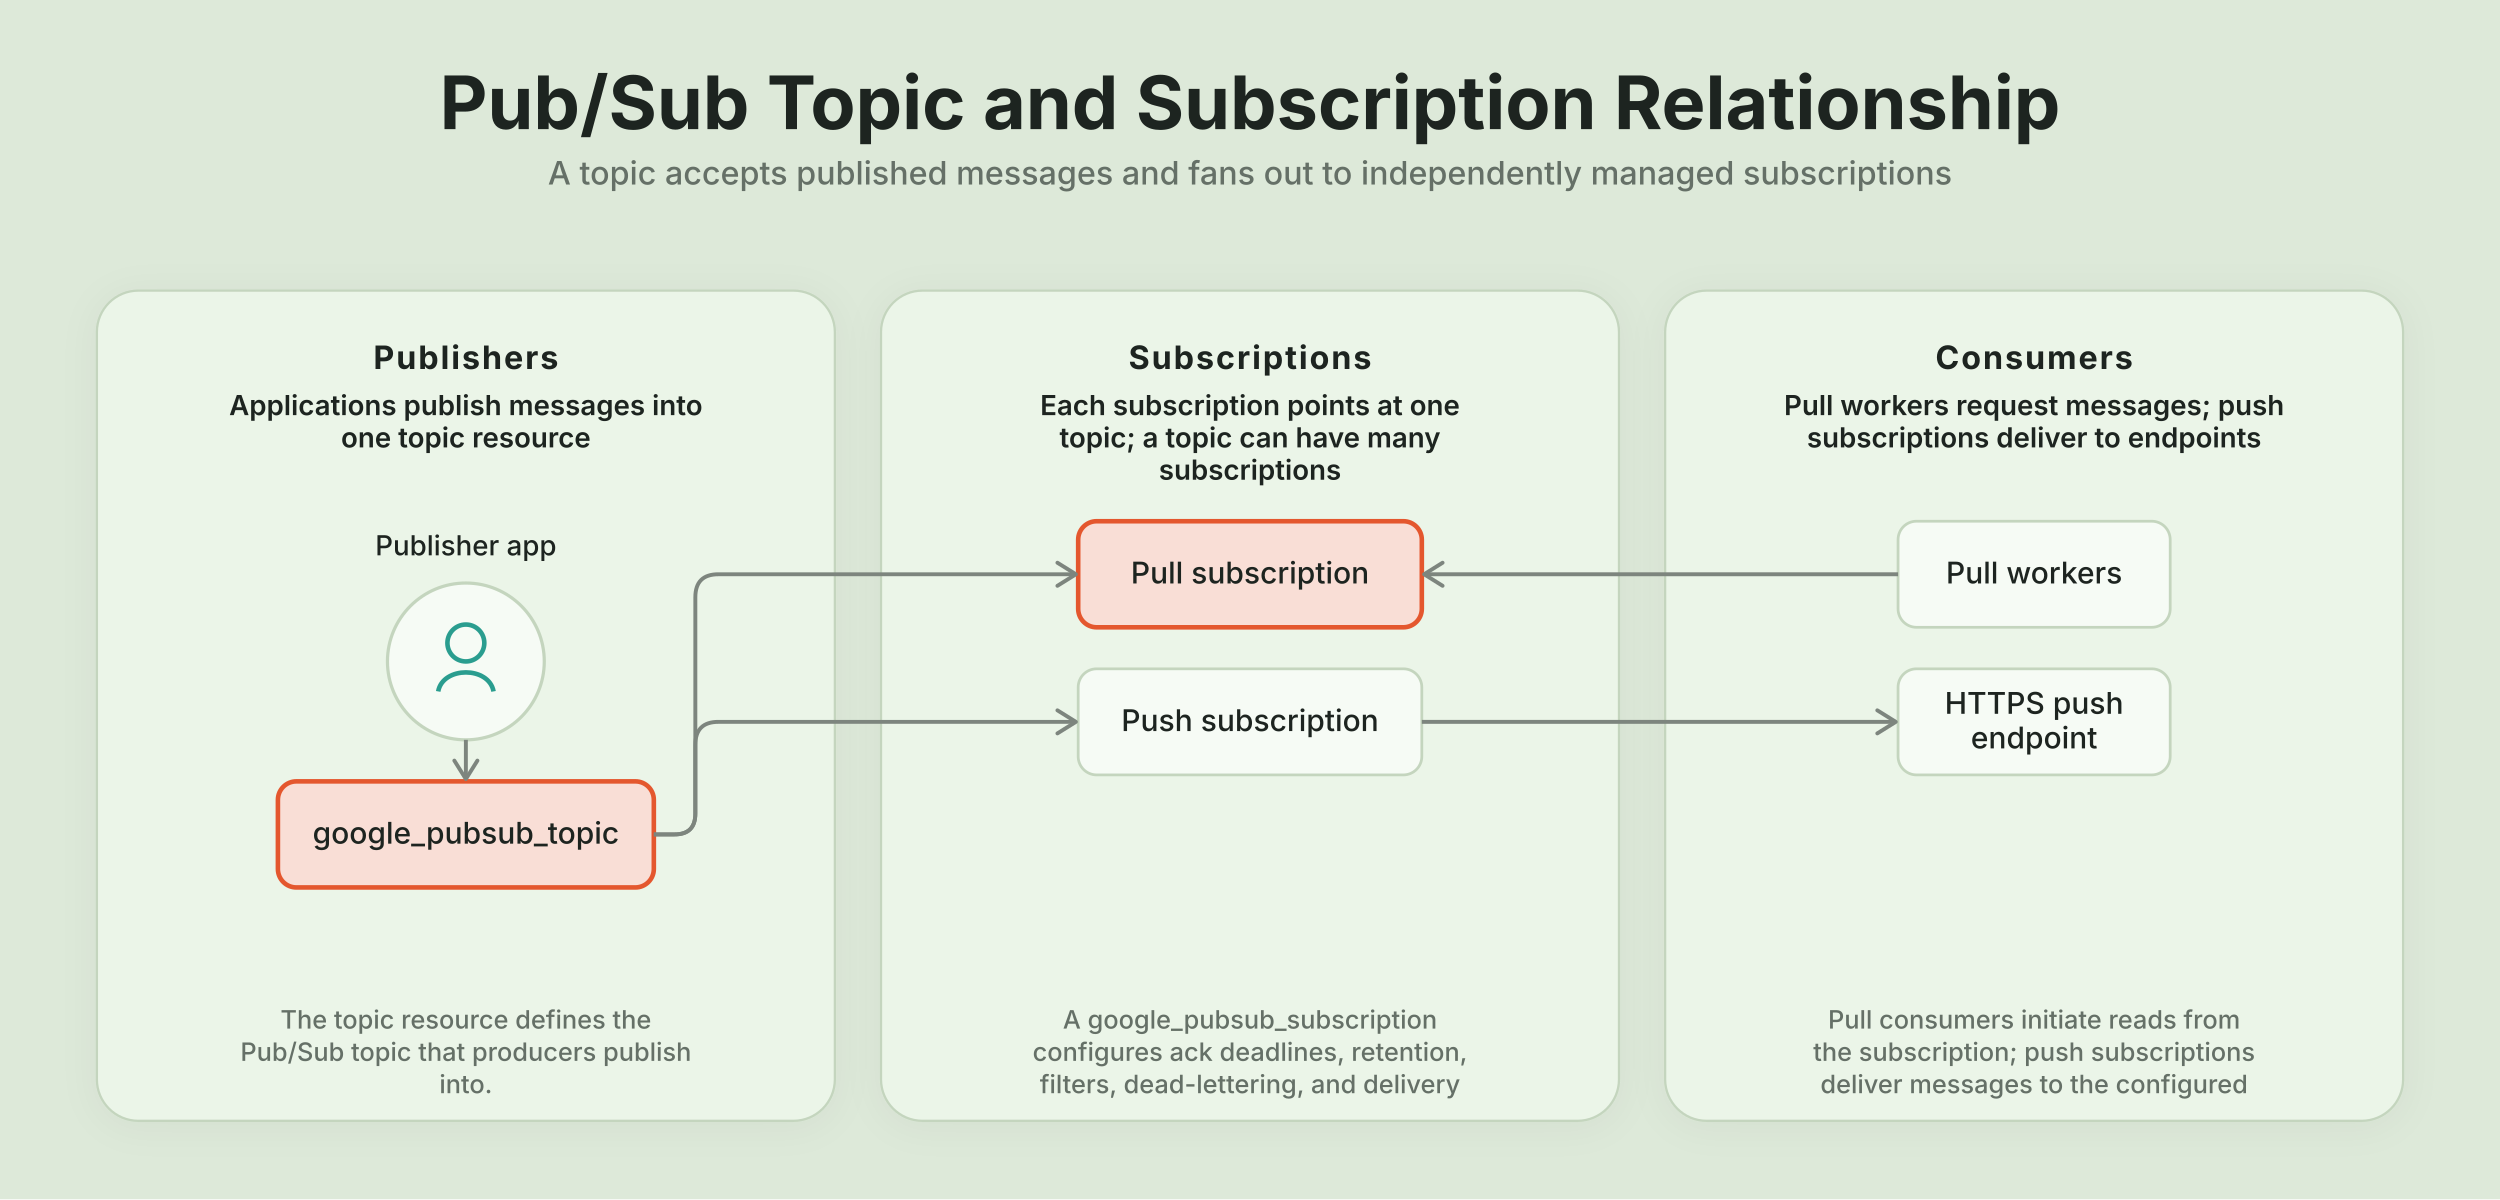
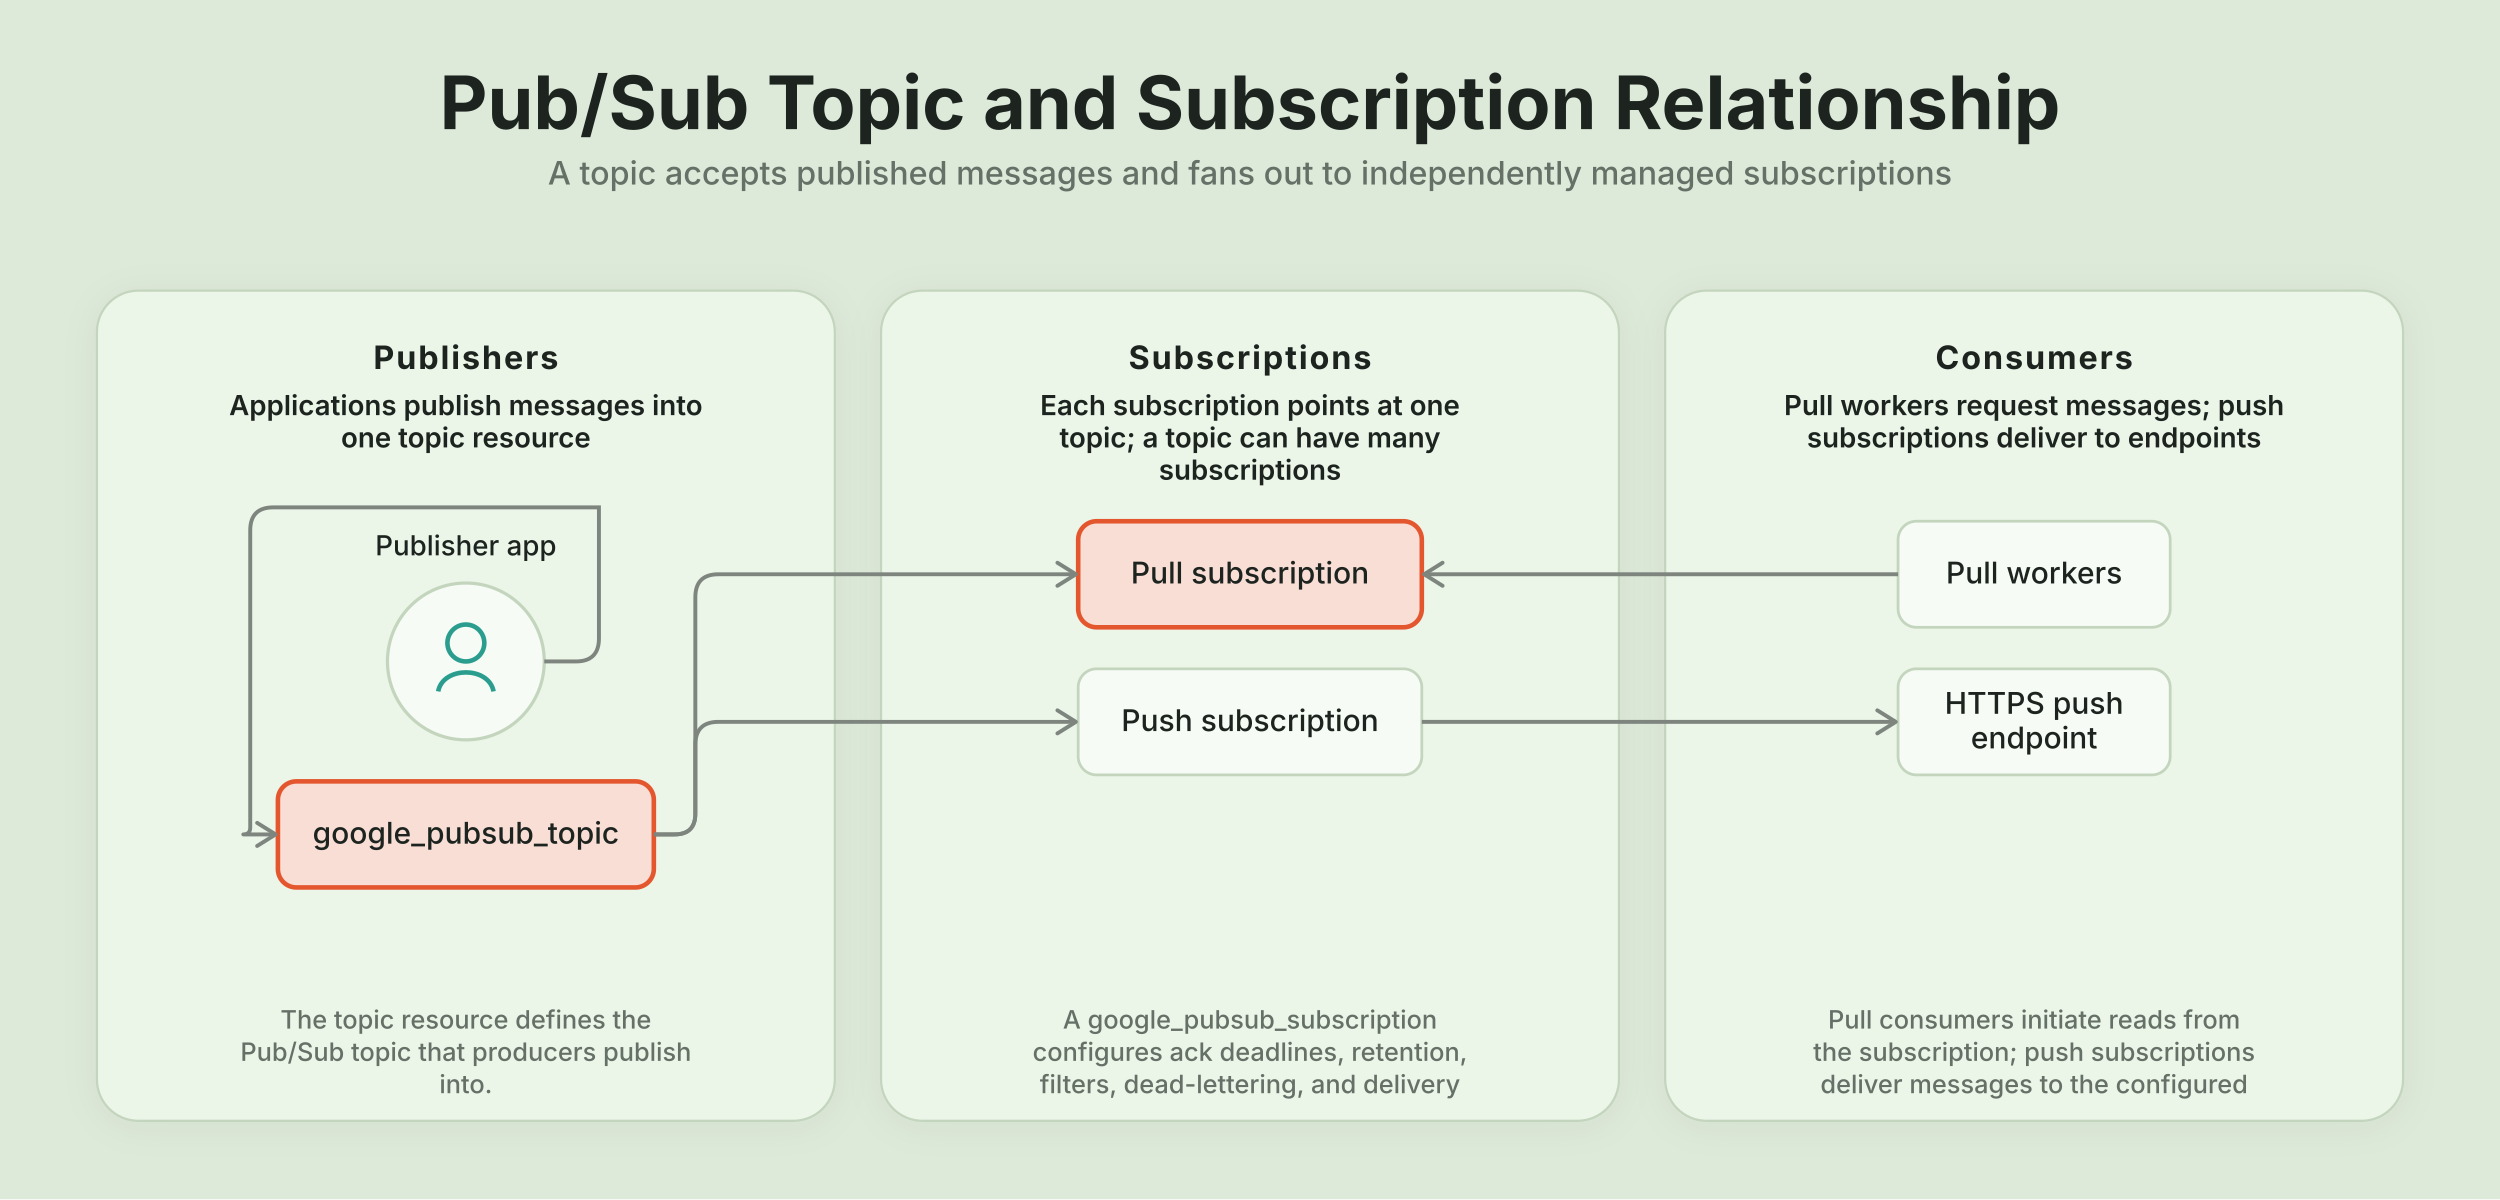
<svg xmlns="http://www.w3.org/2000/svg" width="1084" height="520" viewBox="0 0 1084 520" role="img" aria-label="Pub/Sub Topic and Subscription Relationship">
  <defs>
    <filter id="panelShadow" x="-10%" y="-10%" width="120%" height="140%">
      <feDropShadow dx="0" dy="2" stdDeviation="8" flood-color="rgba(0,0,0,0.05)" />
    </filter>
    <marker id="arrow-ink-signal" viewBox="0 0 11 12" markerWidth="11" markerHeight="12" refX="9.5" refY="6" orient="auto" markerUnits="userSpaceOnUse" overflow="visible">
      <path d="M 1.5 1.0 L 9.5 6 L 1.5 11.0" fill="none" stroke="#7D857E" stroke-width="1.7" stroke-linecap="round" stroke-linejoin="round" />
    </marker>
  </defs>
  <rect width="1084" height="520" fill="#DDE9D9" />
  <text x="542.0" y="56" text-anchor="middle" font-family="Inter, ui-sans-serif, system-ui, sans-serif" font-size="32" font-weight="700" fill="#1D2420">Pub/Sub Topic and Subscription Relationship</text>
  <text x="542.0" y="80" text-anchor="middle" font-family="Inter, ui-sans-serif, system-ui, sans-serif" font-size="14" font-weight="500" fill="#657067">A topic accepts published messages and fans out to independently managed subscriptions</text>
  <rect x="42.0" y="126.0" width="320.0" height="360.0" rx="18" fill="#EBF5E8" stroke="#C4D5BE" filter="url(#panelShadow)" />
  <text x="202.0" y="160.0" text-anchor="middle" font-family="Inter, ui-sans-serif, system-ui, sans-serif" font-size="14" font-weight="700" letter-spacing="0.06em" fill="#1D2420">Publishers</text>
  <text x="202.0" y="180.0" text-anchor="middle" font-family="Inter, ui-sans-serif, system-ui, sans-serif" font-size="12" font-weight="600" fill="#1D2420">Applications publish messages into</text>
  <text x="202.0" y="194.0" text-anchor="middle" font-family="Inter, ui-sans-serif, system-ui, sans-serif" font-size="12" font-weight="600" fill="#1D2420">one topic resource</text>
  <text x="202.0" y="446.0" text-anchor="middle" font-family="Inter, ui-sans-serif, system-ui, sans-serif" font-size="11" font-weight="500" fill="#657067">The topic resource defines the</text>
  <text x="202.0" y="460.0" text-anchor="middle" font-family="Inter, ui-sans-serif, system-ui, sans-serif" font-size="11" font-weight="500" fill="#657067">Pub/Sub topic that producers publish</text>
  <text x="202.0" y="474.0" text-anchor="middle" font-family="Inter, ui-sans-serif, system-ui, sans-serif" font-size="11" font-weight="500" fill="#657067">into.</text>
  <rect x="382.0" y="126.0" width="320.0" height="360.0" rx="18" fill="#EBF5E8" stroke="#C4D5BE" filter="url(#panelShadow)" />
  <text x="542.0" y="160.0" text-anchor="middle" font-family="Inter, ui-sans-serif, system-ui, sans-serif" font-size="14" font-weight="700" letter-spacing="0.06em" fill="#1D2420">Subscriptions</text>
  <text x="542.0" y="180.0" text-anchor="middle" font-family="Inter, ui-sans-serif, system-ui, sans-serif" font-size="12" font-weight="600" fill="#1D2420">Each subscription points at one</text>
  <text x="542.0" y="194.0" text-anchor="middle" font-family="Inter, ui-sans-serif, system-ui, sans-serif" font-size="12" font-weight="600" fill="#1D2420">topic; a topic can have many</text>
  <text x="542.0" y="208.0" text-anchor="middle" font-family="Inter, ui-sans-serif, system-ui, sans-serif" font-size="12" font-weight="600" fill="#1D2420">subscriptions</text>
  <text x="542.0" y="446.0" text-anchor="middle" font-family="Inter, ui-sans-serif, system-ui, sans-serif" font-size="11" font-weight="500" fill="#657067">A google_pubsub_subscription</text>
  <text x="542.0" y="460.0" text-anchor="middle" font-family="Inter, ui-sans-serif, system-ui, sans-serif" font-size="11" font-weight="500" fill="#657067">configures ack deadlines, retention,</text>
  <text x="542.0" y="474.0" text-anchor="middle" font-family="Inter, ui-sans-serif, system-ui, sans-serif" font-size="11" font-weight="500" fill="#657067">filters, dead-lettering, and delivery</text>
  <rect x="722.0" y="126.0" width="320.0" height="360.0" rx="18" fill="#EBF5E8" stroke="#C4D5BE" filter="url(#panelShadow)" />
  <text x="882.0" y="160.0" text-anchor="middle" font-family="Inter, ui-sans-serif, system-ui, sans-serif" font-size="14" font-weight="700" letter-spacing="0.06em" fill="#1D2420">Consumers</text>
  <text x="882.0" y="180.0" text-anchor="middle" font-family="Inter, ui-sans-serif, system-ui, sans-serif" font-size="12" font-weight="600" fill="#1D2420">Pull workers request messages; push</text>
  <text x="882.0" y="194.0" text-anchor="middle" font-family="Inter, ui-sans-serif, system-ui, sans-serif" font-size="12" font-weight="600" fill="#1D2420">subscriptions deliver to endpoints</text>
  <text x="882.0" y="446.0" text-anchor="middle" font-family="Inter, ui-sans-serif, system-ui, sans-serif" font-size="11" font-weight="500" fill="#657067">Pull consumers initiate reads from</text>
  <text x="882.0" y="460.0" text-anchor="middle" font-family="Inter, ui-sans-serif, system-ui, sans-serif" font-size="11" font-weight="500" fill="#657067">the subscription; push subscriptions</text>
  <text x="882.0" y="474.0" text-anchor="middle" font-family="Inter, ui-sans-serif, system-ui, sans-serif" font-size="11" font-weight="500" fill="#657067">deliver messages to the configured</text>
  <rect x="467.5" y="226.0" width="149.0" height="46.0" rx="8" fill="#F9DED6" stroke="#E4572E" stroke-width="2" />
  <text x="542.0" y="253.0" text-anchor="middle" font-family="Inter, ui-sans-serif, system-ui, sans-serif" font-size="13" font-weight="500" fill="#1D2420">Pull subscription</text>
  <rect x="823.0" y="226.0" width="118.0" height="46.0" rx="8" fill="#F6FBF5" stroke="#C4D5BE" stroke-width="1.2" />
  <text x="882.0" y="253.0" text-anchor="middle" font-family="Inter, ui-sans-serif, system-ui, sans-serif" font-size="13" font-weight="500" fill="#1D2420">Pull workers</text>
  <circle cx="202.0" cy="286.8" r="34.0" fill="#F6FBF5" stroke="#C4D5BE" stroke-width="1.4" />
  <circle cx="202.0" cy="278.8" r="8" fill="none" stroke="#2A9D8F" stroke-width="2" />
  <path d="M 190.0 299.8 C 192.0 288.8, 212.0 288.8, 214.0 299.8" fill="none" stroke="#2A9D8F" stroke-width="2" />
  <text x="202.0" y="240.8" text-anchor="middle" font-family="Inter, ui-sans-serif, system-ui, sans-serif" font-size="12" font-weight="500" fill="#1D2420">Publisher app</text>
  <rect x="467.5" y="290.0" width="149.0" height="46.0" rx="8" fill="#F6FBF5" stroke="#C4D5BE" stroke-width="1.2" />
  <text x="542.0" y="317.0" text-anchor="middle" font-family="Inter, ui-sans-serif, system-ui, sans-serif" font-size="13" font-weight="500" fill="#1D2420">Push subscription</text>
  <rect x="823.0" y="290.0" width="118.0" height="46.0" rx="8" fill="#F6FBF5" stroke="#C4D5BE" stroke-width="1.2" />
  <text x="882.0" y="309.5" text-anchor="middle" font-family="Inter, ui-sans-serif, system-ui, sans-serif" font-size="13" font-weight="500" fill="#1D2420">HTTPS push</text>
  <text x="882.0" y="324.5" text-anchor="middle" font-family="Inter, ui-sans-serif, system-ui, sans-serif" font-size="13" font-weight="500" fill="#1D2420">endpoint</text>
  <rect x="120.5" y="338.8" width="163.0" height="46.0" rx="8" fill="#F9DED6" stroke="#E4572E" stroke-width="2" />
  <text x="202.0" y="365.8" text-anchor="middle" font-family="Inter, ui-sans-serif, system-ui, sans-serif" font-size="13" font-weight="500" fill="#1D2420">google_pubsub_topic</text>
-   <path d="M 202.0 320.8 L 202.0 337.8" fill="none" stroke="#7D857E" stroke-width="1.7" marker-end="url(#arrow-ink-signal)" />
+   <path d="M 236.0 286.8 L 249.7 286.8 Q 259.7 286.8 259.7 276.8 L 259.7 220.0 Q 259.7 220.0 259.7 220.0 L 118.5 220.0 Q 108.5 220.0 108.5 230.0 L 108.5 358.8 Q 108.5 361.8 105.5 361.8 L 105.5 361.8 Q 102.5 361.8 105.5 361.8 L 119.5 361.8" fill="none" stroke="#7D857E" stroke-width="1.7" marker-end="url(#arrow-ink-signal)" />
  <path d="M 283.5 361.8 L 292.5 361.8 Q 301.5 361.8 301.5 352.8 L 301.5 259.0 Q 301.5 249.0 311.5 249.0 L 466.5 249.0" fill="none" stroke="#7D857E" stroke-width="1.7" marker-end="url(#arrow-ink-signal)" />
  <path d="M 283.5 361.8 L 292.5 361.8 Q 301.5 361.8 301.5 352.8 L 301.5 323.0 Q 301.5 313.0 311.5 313.0 L 466.5 313.0" fill="none" stroke="#7D857E" stroke-width="1.7" marker-end="url(#arrow-ink-signal)" />
  <path d="M 823.0 249.0 L 617.5 249.0" fill="none" stroke="#7D857E" stroke-width="1.7" marker-end="url(#arrow-ink-signal)" />
  <path d="M 616.5 313.0 L 822.0 313.0" fill="none" stroke="#7D857E" stroke-width="1.7" marker-end="url(#arrow-ink-signal)" />
</svg>
